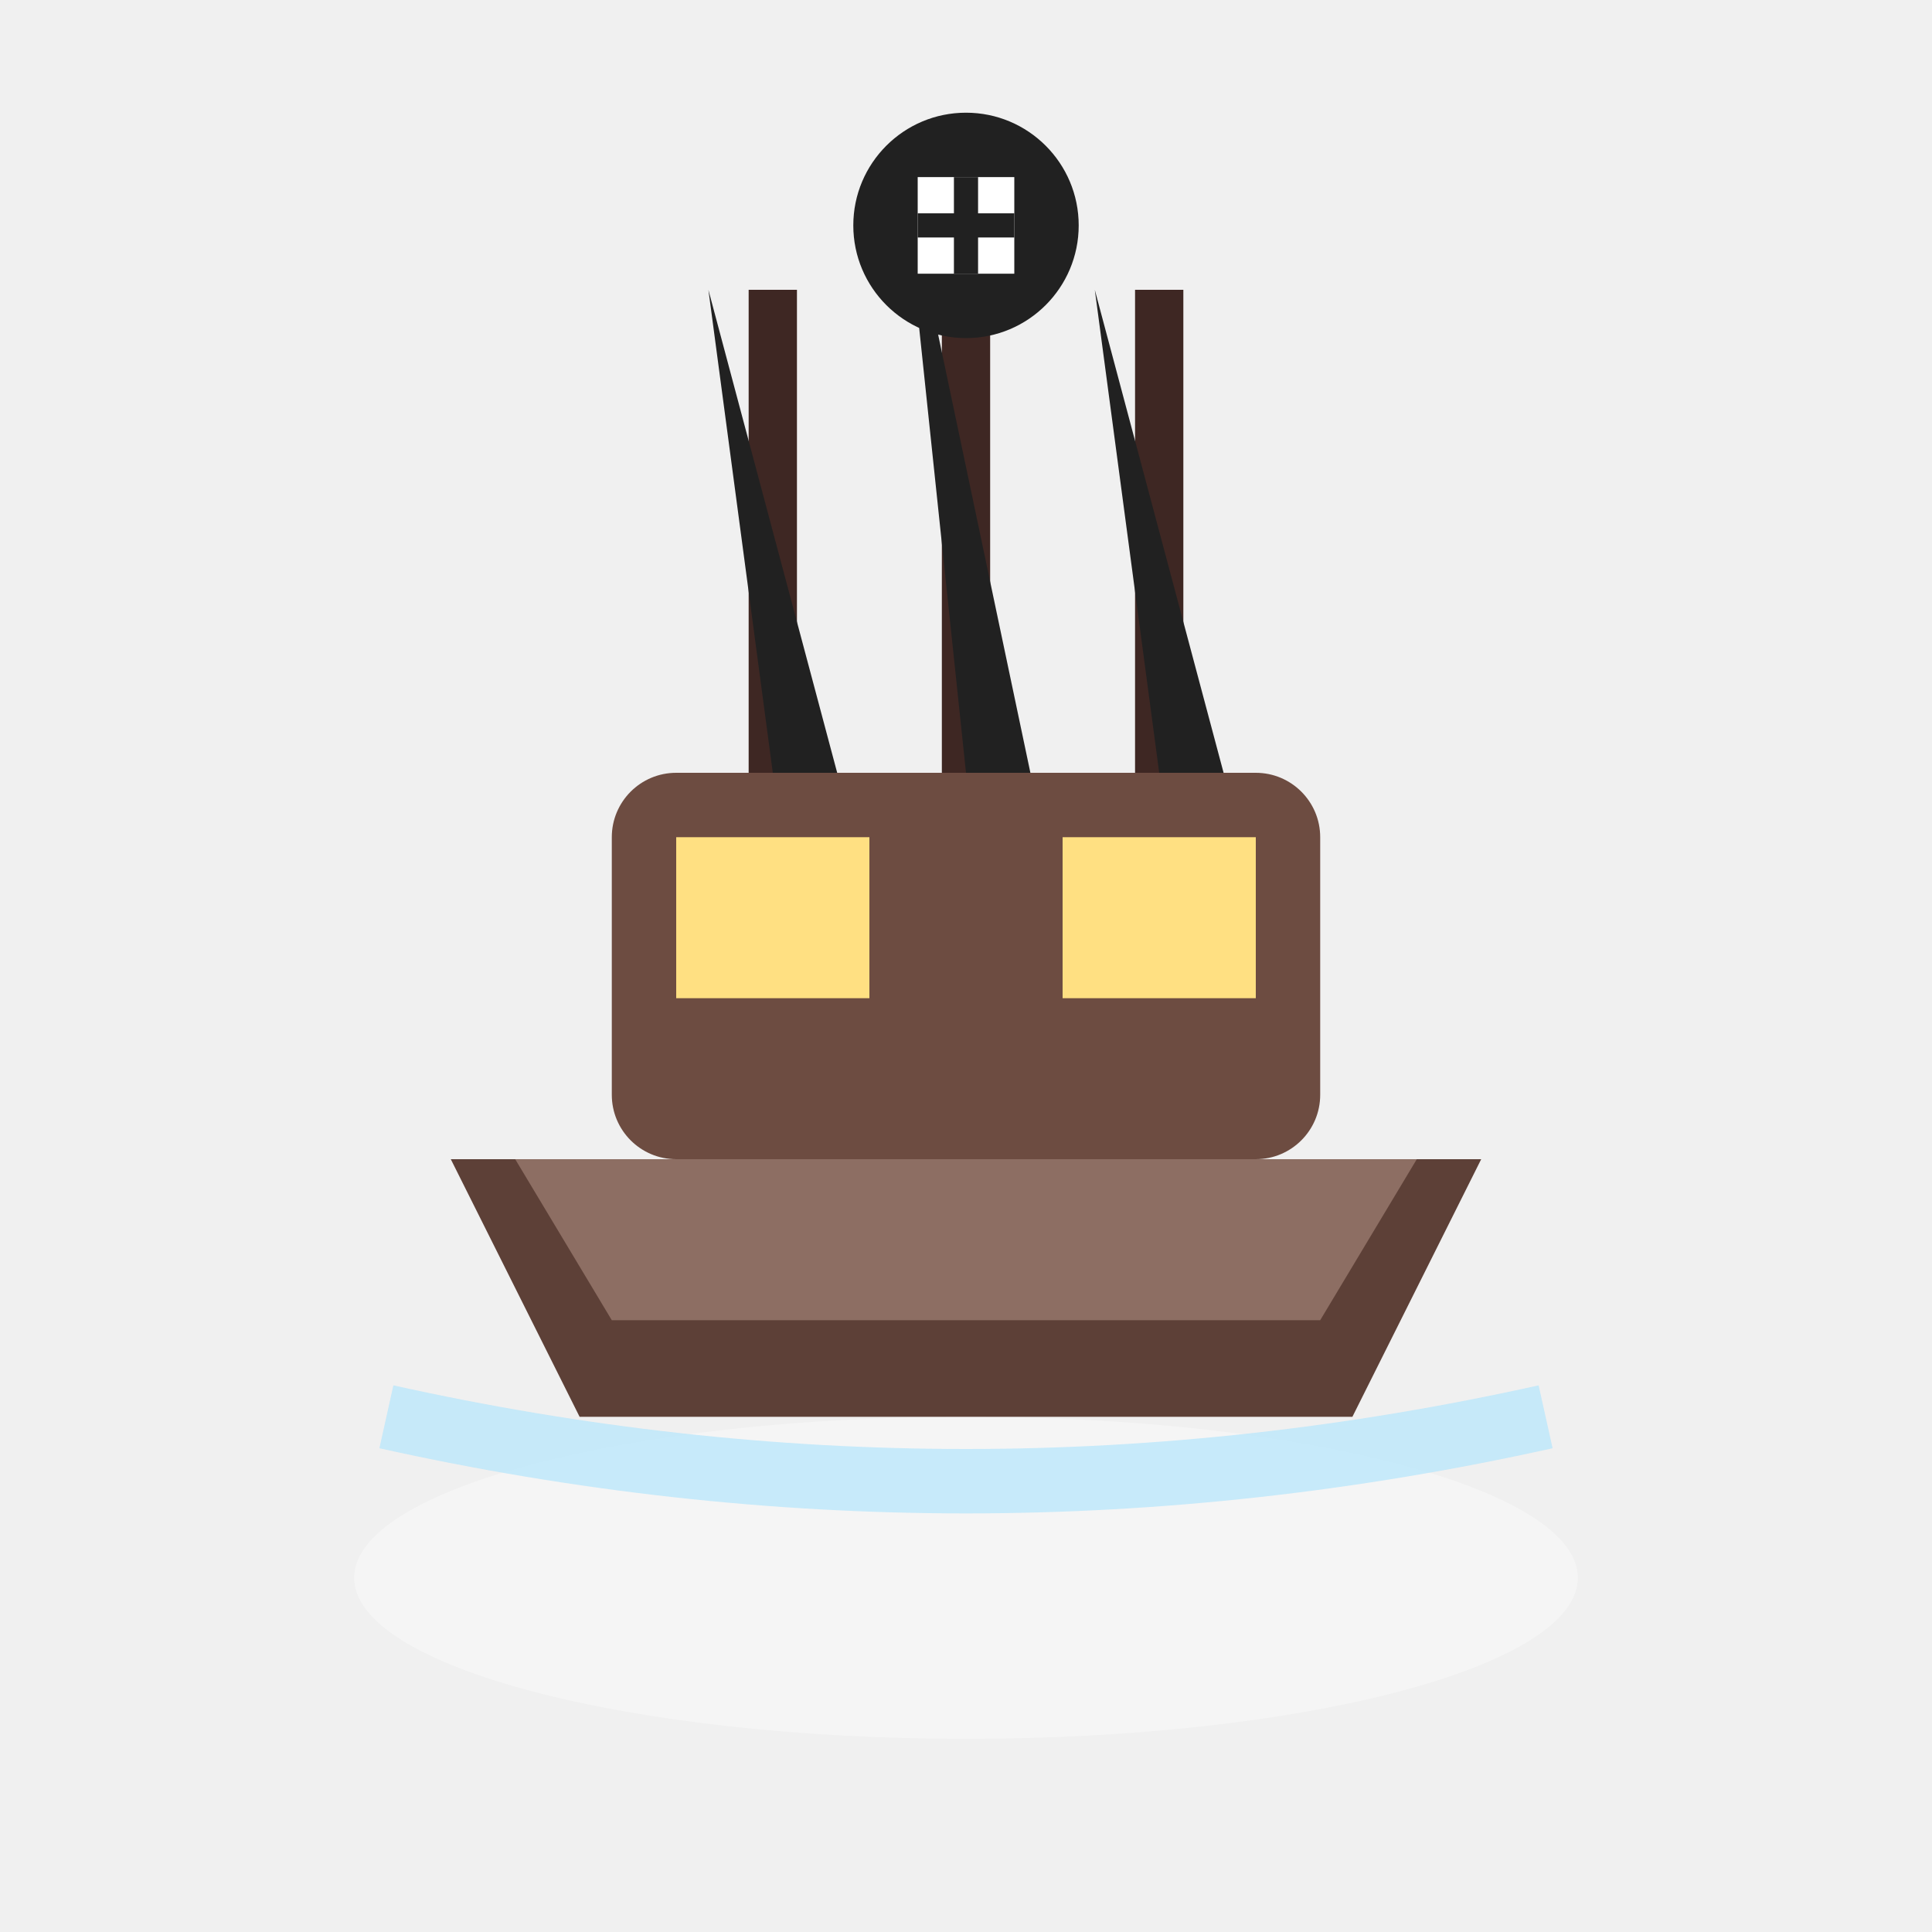
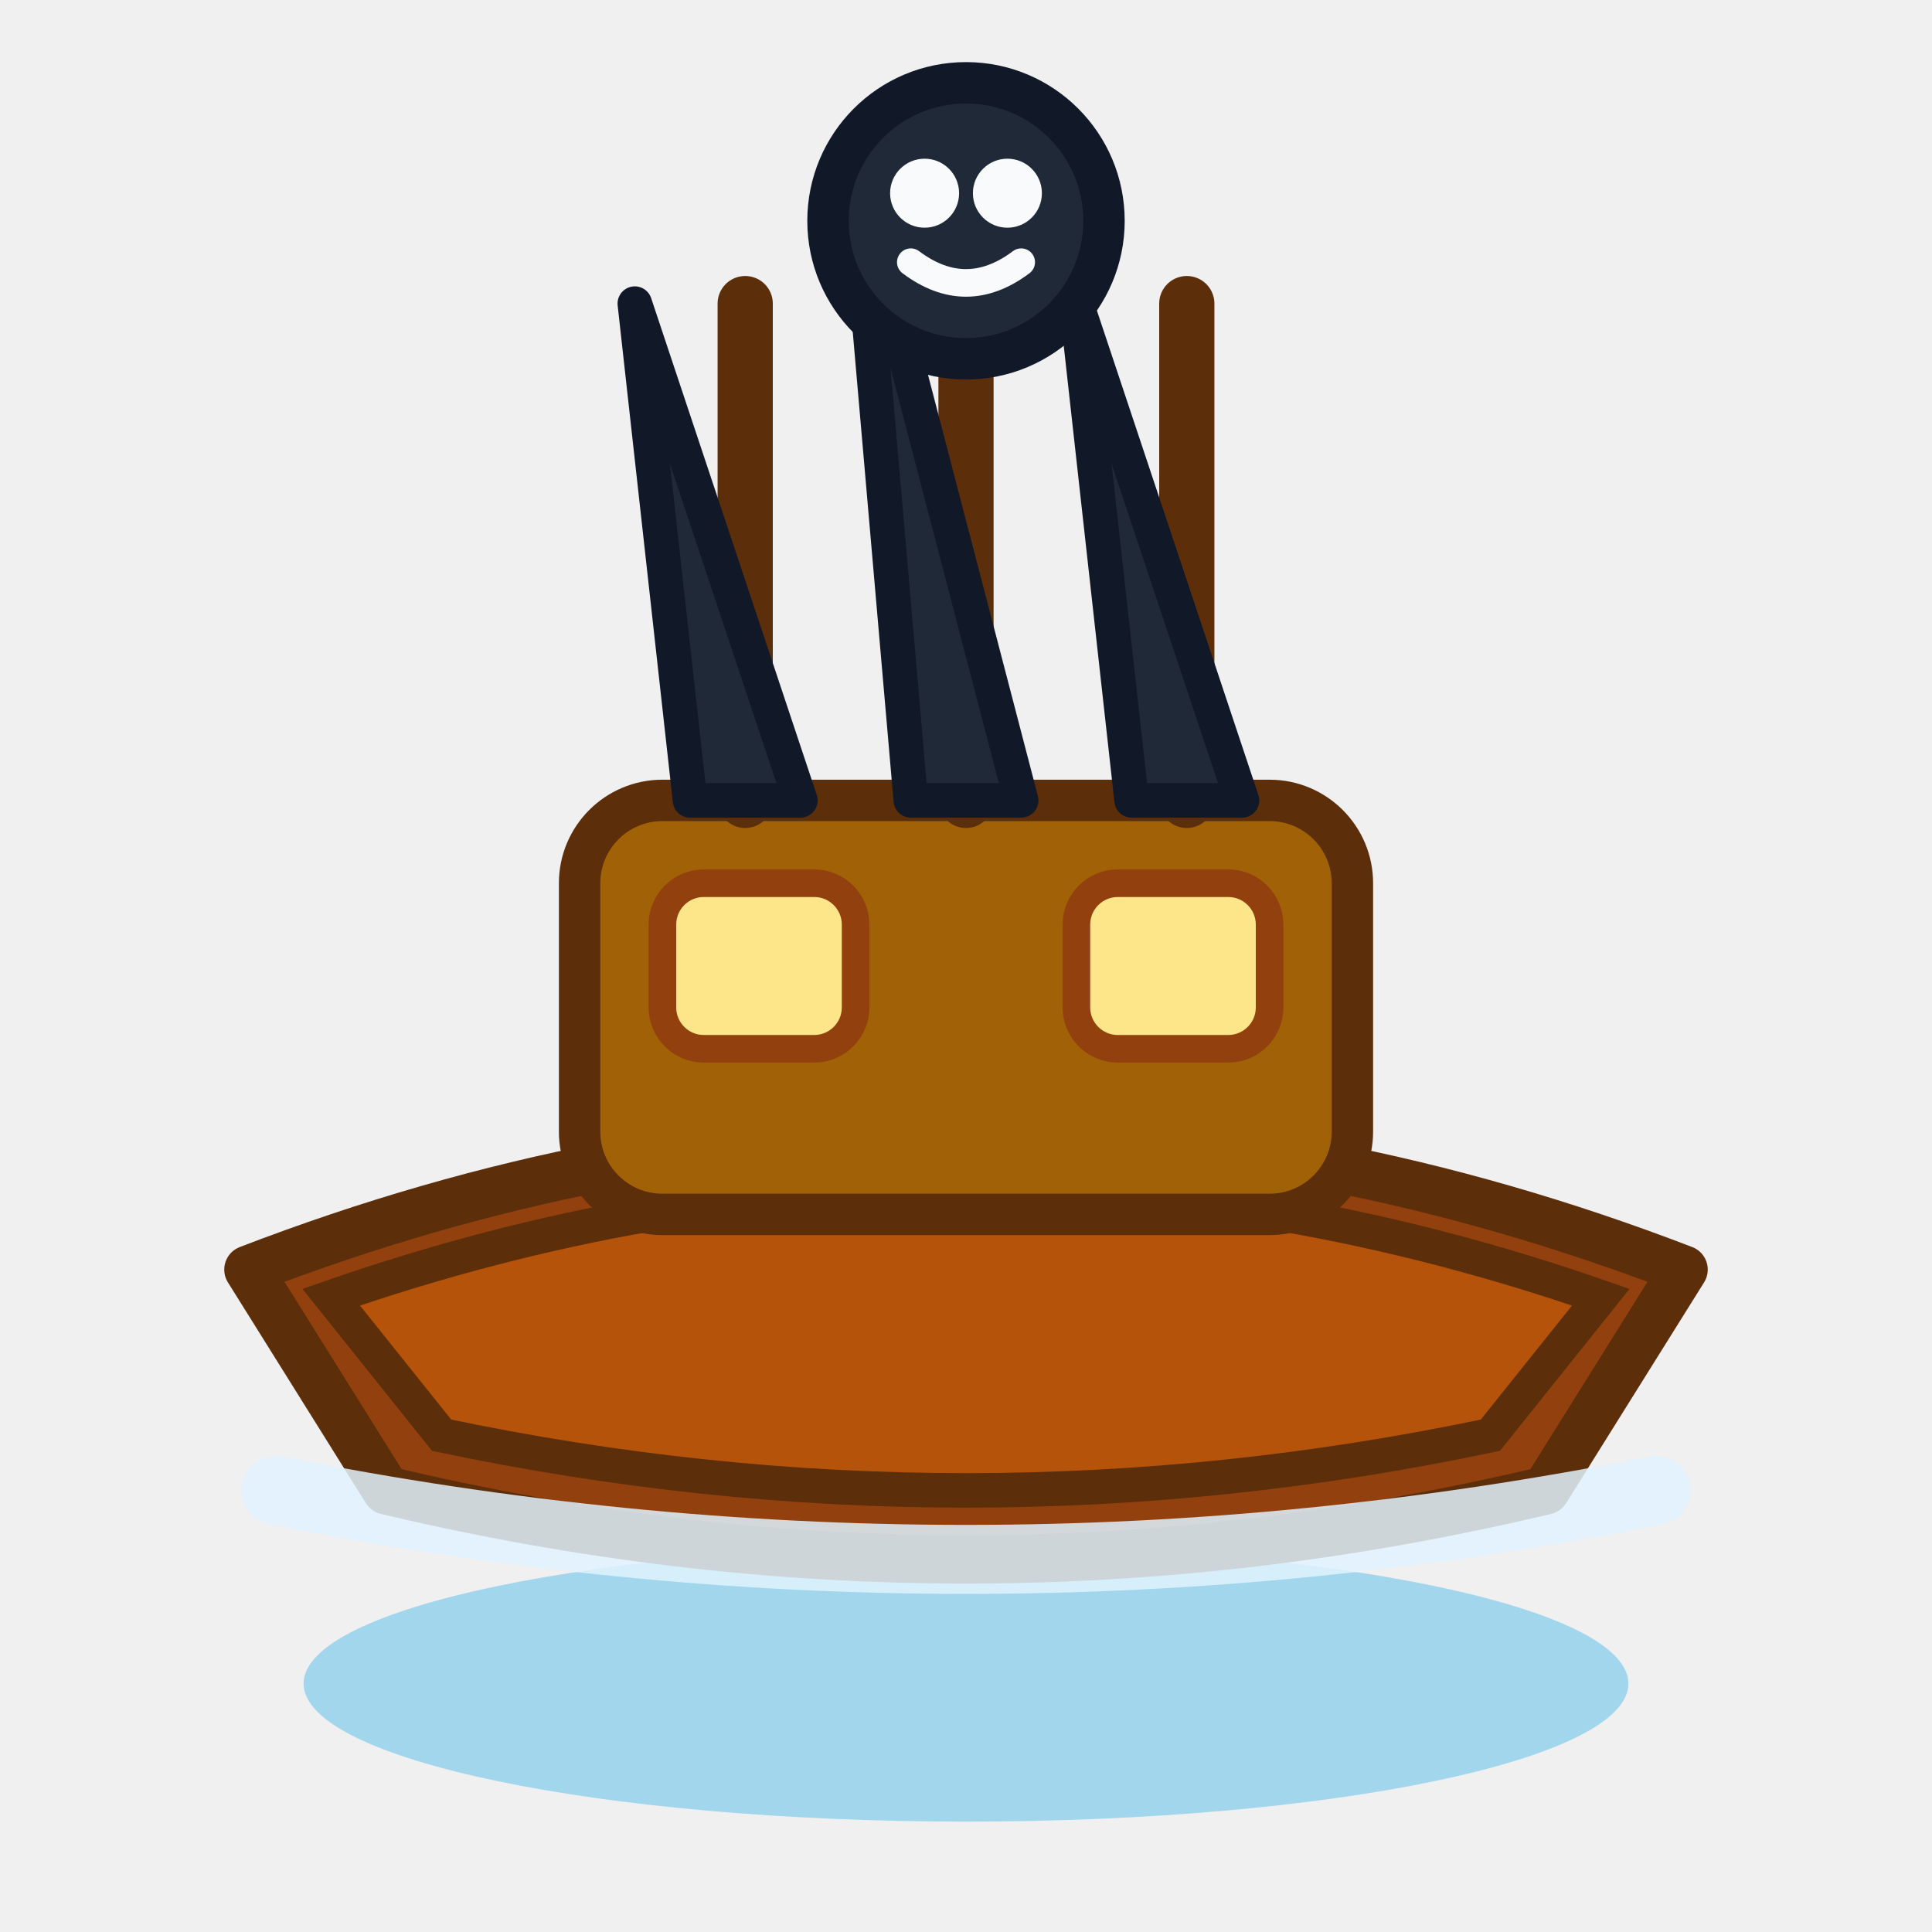
- <svg xmlns="http://www.w3.org/2000/svg" viewBox="0 0 120 120">
-   <ellipse cx="60" cy="98" rx="38" ry="10" fill="#fff" opacity="0.35" />
-   <path d="M28 72 L92 72 L84 88 L36 88 Z" fill="#5D4037" />
-   <path d="M32 72 L88 72 L82 82 L38 82 Z" fill="#8D6E63" />
-   <rect x="38" y="48" width="44" height="24" rx="4" fill="#6D4C41" />
-   <rect x="42" y="52" width="12" height="10" fill="#FFE082" />
-   <rect x="66" y="52" width="12" height="10" fill="#FFE082" />
-   <line x1="48" y1="48" x2="48" y2="18" stroke="#3E2723" stroke-width="3" />
-   <line x1="60" y1="48" x2="60" y2="10" stroke="#3E2723" stroke-width="3" />
-   <line x1="72" y1="48" x2="72" y2="18" stroke="#3E2723" stroke-width="3" />
-   <path d="M44 18 L52 48 L48 48 Z" fill="#212121" />
-   <path d="M56 10 L64 48 L60 48 Z" fill="#212121" />
-   <path d="M68 18 L76 48 L72 48 Z" fill="#212121" />
-   <circle cx="60" cy="14" r="7" fill="#212121" />
-   <rect x="57" y="11" width="6" height="6" fill="#fff" />
-   <line x1="57" y1="14" x2="63" y2="14" stroke="#212121" stroke-width="1.5" />
-   <line x1="60" y1="11" x2="60" y2="17" stroke="#212121" stroke-width="1.5" />
-   <path d="M24 88 Q60 96 96 88" fill="none" stroke="#B3E5FC" stroke-width="4" opacity="0.7" />
+ <svg xmlns="http://www.w3.org/2000/svg" viewBox="0 0 140 140">
+   <ellipse cx="70" cy="122" rx="48" ry="10" fill="#0EA5E9" opacity="0.35" />
+   <path d="M18 92 Q70 72 122 92 L112 108 Q70 118 28 108 Z" fill="#92400E" stroke="#5C2E0A" stroke-width="3.5" stroke-linejoin="round" />
+   <path d="M24 94 Q70 78 116 94 L108 104 Q70 112 32 104 Z" fill="#B45309" stroke="#5C2E0A" stroke-width="2.5" />
+   <rect x="42" y="58" width="56" height="30" rx="6" fill="#A16207" stroke="#5C2E0A" stroke-width="3" />
+   <rect x="48" y="64" width="14" height="12" rx="3" fill="#FDE68A" stroke="#92400E" stroke-width="2" />
+   <rect x="78" y="64" width="14" height="12" rx="3" fill="#FDE68A" stroke="#92400E" stroke-width="2" />
+   <line x1="54" y1="58" x2="54" y2="22" stroke="#5C2E0A" stroke-width="4" stroke-linecap="round" />
+   <line x1="70" y1="58" x2="70" y2="12" stroke="#5C2E0A" stroke-width="4" stroke-linecap="round" />
+   <line x1="86" y1="58" x2="86" y2="22" stroke="#5C2E0A" stroke-width="4" stroke-linecap="round" />
+   <path d="M46 22 L58 58 L50 58 Z" fill="#1F2937" stroke="#111827" stroke-width="2.5" stroke-linejoin="round" />
+   <path d="M62 12 L74 58 L66 58 Z" fill="#1F2937" stroke="#111827" stroke-width="2.5" stroke-linejoin="round" />
+   <path d="M78 22 L90 58 L82 58 Z" fill="#1F2937" stroke="#111827" stroke-width="2.5" stroke-linejoin="round" />
+   <circle cx="70" cy="16" r="10" fill="#1F2937" stroke="#111827" stroke-width="3" />
+   <circle cx="67" cy="14" r="2.5" fill="#F9FAFB" />
+   <circle cx="73" cy="14" r="2.5" fill="#F9FAFB" />
+   <path d="M66 19 Q70 22 74 19" fill="none" stroke="#F9FAFB" stroke-width="2" stroke-linecap="round" />
+   <path d="M20 108 Q70 118 120 108" fill="none" stroke="#E0F2FE" stroke-width="5" stroke-linecap="round" opacity="0.85" />
</svg>
